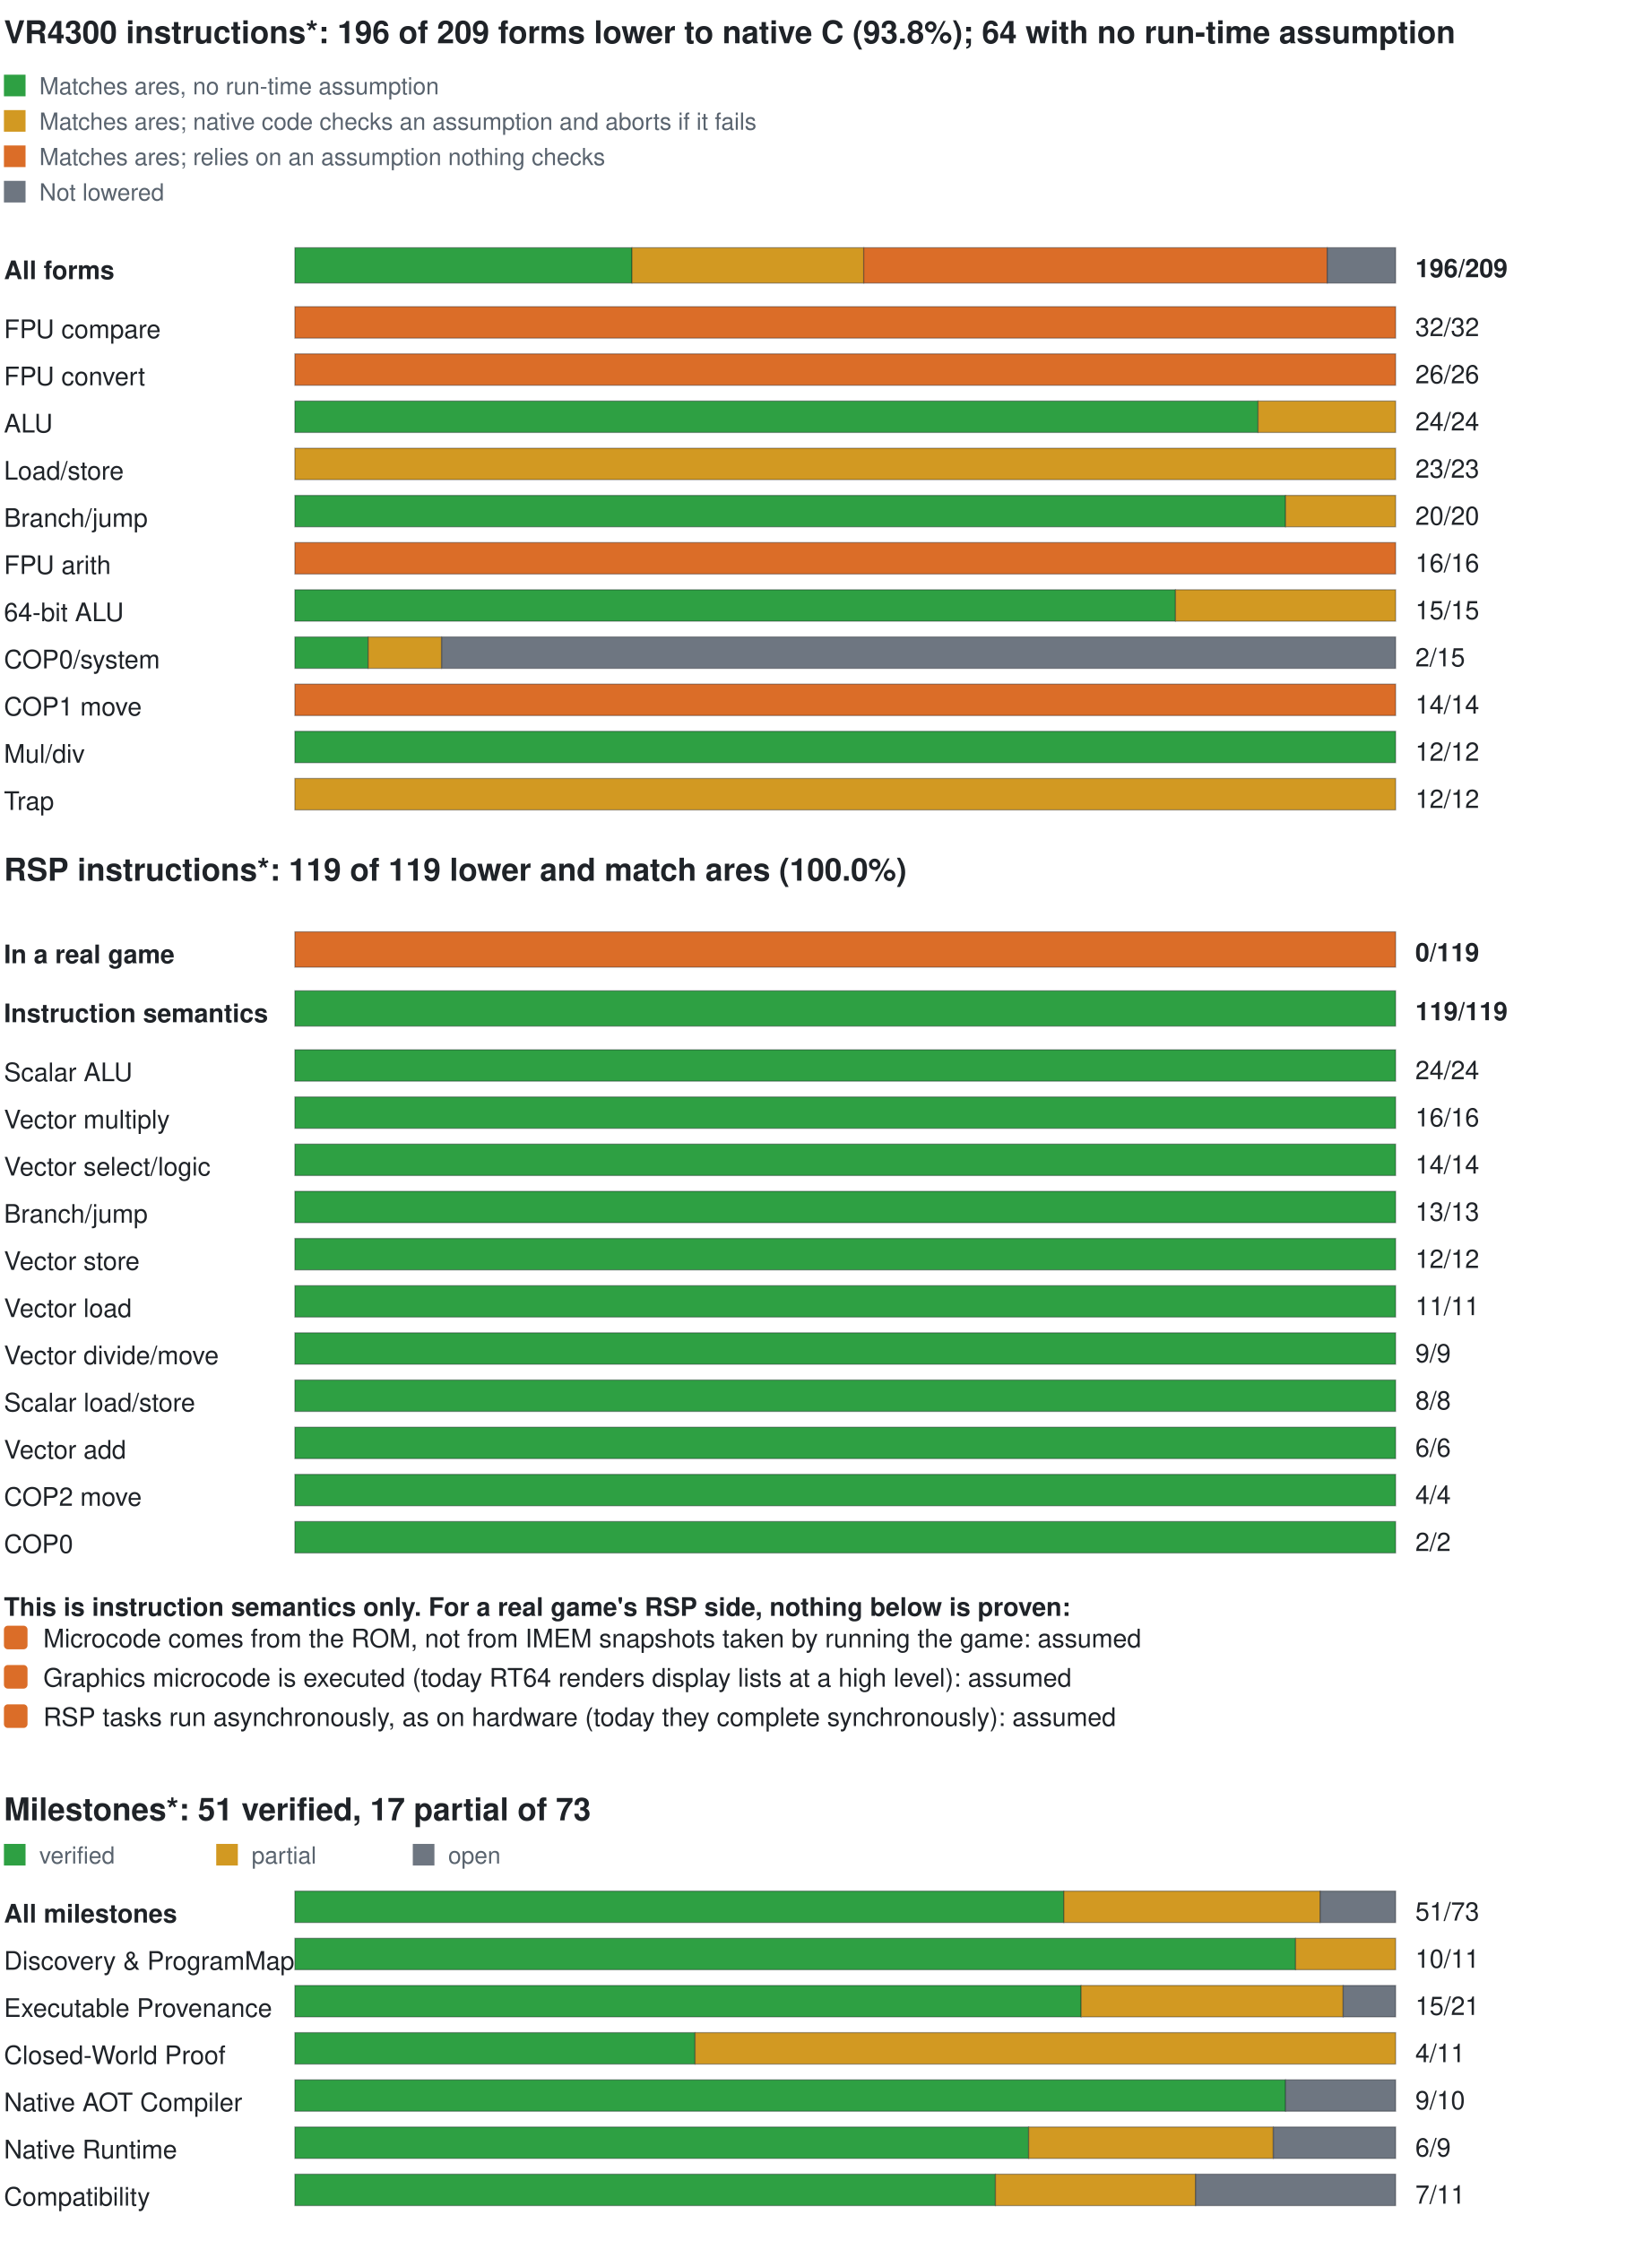
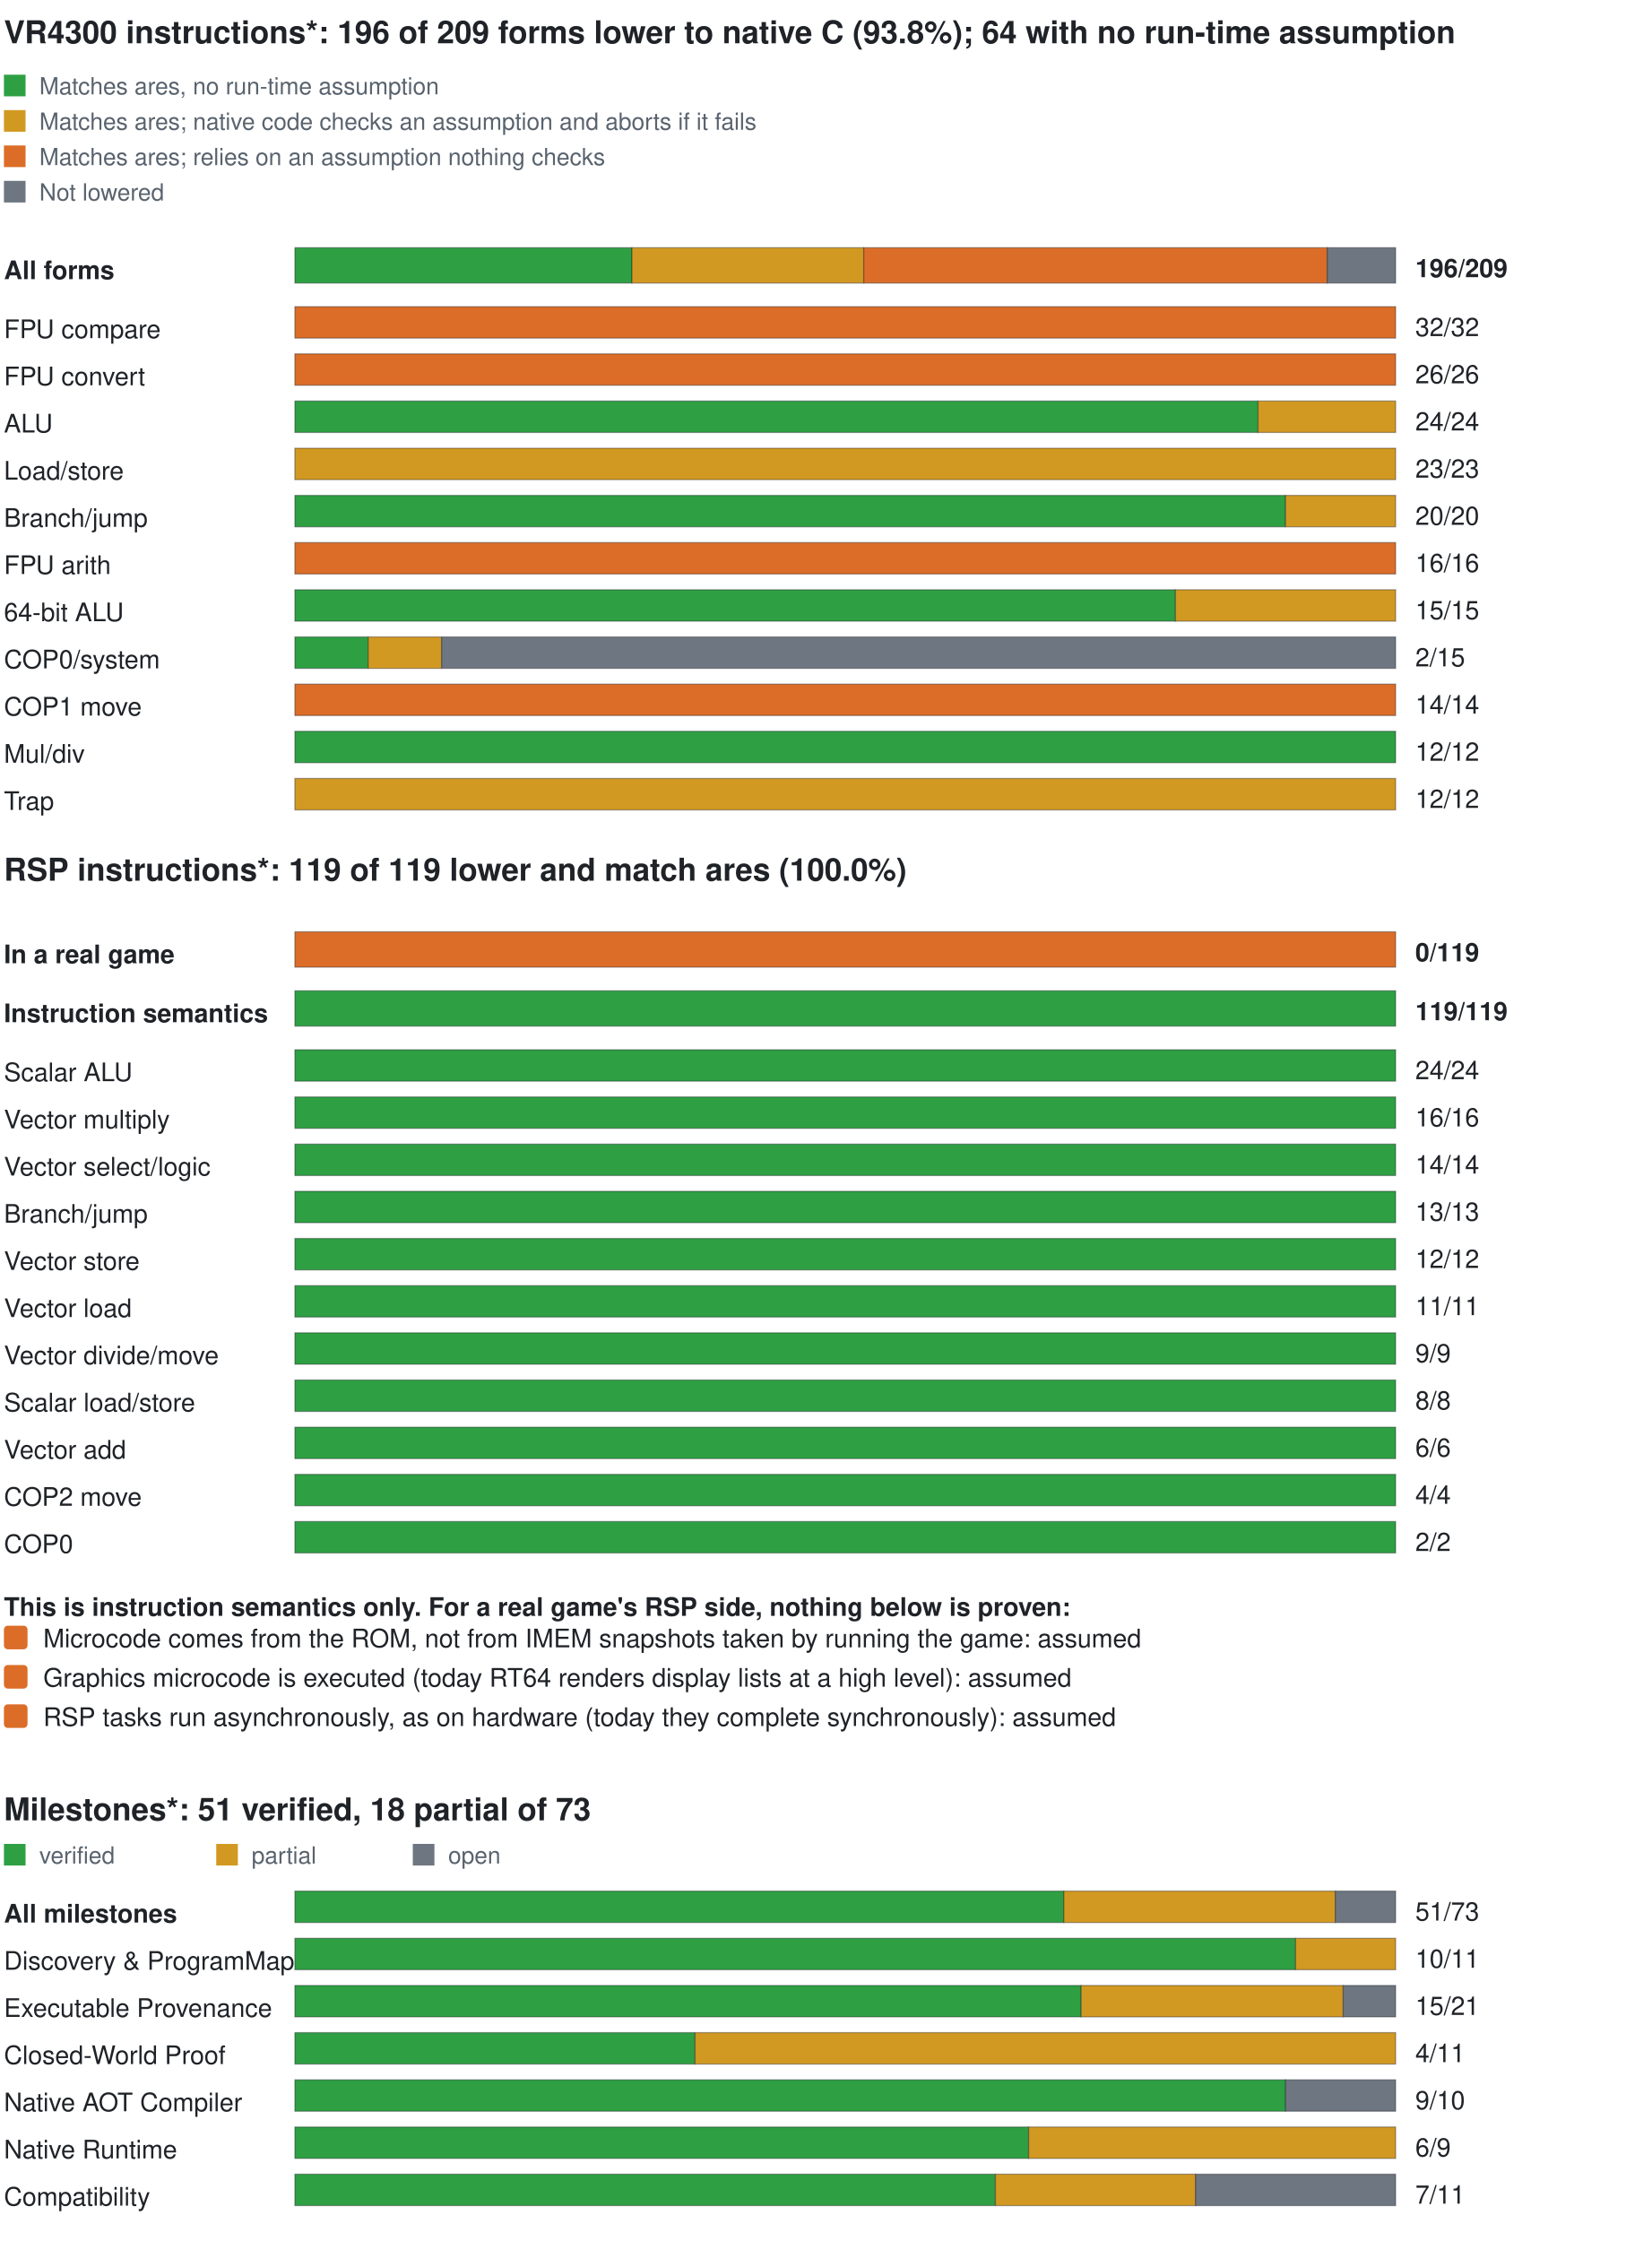
<svg xmlns="http://www.w3.org/2000/svg" viewBox="0 0 840 1140" width="840" height="1140" role="img" aria-label="Plaid coverage and assumptions">
  <style>text{font-family:-apple-system,"Segoe UI",Helvetica,Arial,sans-serif;fill:#1f2328}.h{font-size:16px;font-weight:600}.b{font-size:13px;font-weight:600}.t{font-size:13px}.s{font-size:12px;fill:#59636e}@media (prefers-color-scheme:dark){text{fill:#e6edf3}.s{fill:#9198a1}}</style>
  <text x="2" y="22" class="h">VR4300 instructions*: 196 of 209 forms lower to native C (93.8%); 64 with no run-time assumption</text>
  <rect x="2" y="38" width="11" height="11" fill="#2ea043" />
  <text x="20" y="48" class="s">Matches ares, no run-time assumption</text>
  <rect x="2" y="56" width="11" height="11" fill="#d29922" />
  <text x="20" y="66" class="s">Matches ares; native code checks an assumption and aborts if it fails</text>
  <rect x="2" y="74" width="11" height="11" fill="#db6d28" />
  <text x="20" y="84" class="s">Matches ares; relies on an assumption nothing checks</text>
  <rect x="2" y="92" width="11" height="11" fill="#6e7681" />
  <text x="20" y="102" class="s">Not lowered</text>
  <text x="2" y="142" class="b">All forms</text>
  <rect x="150.0" y="126" width="171.5" height="18" fill="#2ea043" stroke="#0d1117" stroke-opacity=".35" stroke-width=".6" />
  <rect x="321.5" y="126" width="117.9" height="18" fill="#d29922" stroke="#0d1117" stroke-opacity=".35" stroke-width=".6" />
  <rect x="439.4" y="126" width="235.8" height="18" fill="#db6d28" stroke="#0d1117" stroke-opacity=".35" stroke-width=".6" />
  <rect x="675.2" y="126" width="34.8" height="18" fill="#6e7681" stroke="#0d1117" stroke-opacity=".35" stroke-width=".6" />
  <text x="720" y="141" class="b">196/209</text>
  <text x="2" y="172" class="t">FPU compare</text>
  <rect x="150.0" y="156" width="560.0" height="16" fill="#db6d28" stroke="#0d1117" stroke-opacity=".35" stroke-width=".6" />
  <text x="720" y="171" class="t">32/32</text>
  <text x="2" y="196" class="t">FPU convert</text>
  <rect x="150.0" y="180" width="560.0" height="16" fill="#db6d28" stroke="#0d1117" stroke-opacity=".35" stroke-width=".6" />
  <text x="720" y="195" class="t">26/26</text>
  <text x="2" y="220" class="t">ALU</text>
  <rect x="150.0" y="204" width="490.0" height="16" fill="#2ea043" stroke="#0d1117" stroke-opacity=".35" stroke-width=".6" />
  <rect x="640.0" y="204" width="70.0" height="16" fill="#d29922" stroke="#0d1117" stroke-opacity=".35" stroke-width=".6" />
  <text x="720" y="219" class="t">24/24</text>
  <text x="2" y="244" class="t">Load/store</text>
  <rect x="150.0" y="228" width="560.0" height="16" fill="#d29922" stroke="#0d1117" stroke-opacity=".35" stroke-width=".6" />
  <text x="720" y="243" class="t">23/23</text>
  <text x="2" y="268" class="t">Branch/jump</text>
  <rect x="150.0" y="252" width="504.0" height="16" fill="#2ea043" stroke="#0d1117" stroke-opacity=".35" stroke-width=".6" />
  <rect x="654.0" y="252" width="56.0" height="16" fill="#d29922" stroke="#0d1117" stroke-opacity=".35" stroke-width=".6" />
  <text x="720" y="267" class="t">20/20</text>
  <text x="2" y="292" class="t">FPU arith</text>
  <rect x="150.0" y="276" width="560.0" height="16" fill="#db6d28" stroke="#0d1117" stroke-opacity=".35" stroke-width=".6" />
  <text x="720" y="291" class="t">16/16</text>
  <text x="2" y="316" class="t">64-bit ALU</text>
  <rect x="150.0" y="300" width="448.0" height="16" fill="#2ea043" stroke="#0d1117" stroke-opacity=".35" stroke-width=".6" />
  <rect x="598.0" y="300" width="112.0" height="16" fill="#d29922" stroke="#0d1117" stroke-opacity=".35" stroke-width=".6" />
  <text x="720" y="315" class="t">15/15</text>
  <text x="2" y="340" class="t">COP0/system</text>
  <rect x="150.0" y="324" width="37.3" height="16" fill="#2ea043" stroke="#0d1117" stroke-opacity=".35" stroke-width=".6" />
  <rect x="187.3" y="324" width="37.3" height="16" fill="#d29922" stroke="#0d1117" stroke-opacity=".35" stroke-width=".6" />
  <rect x="224.7" y="324" width="485.3" height="16" fill="#6e7681" stroke="#0d1117" stroke-opacity=".35" stroke-width=".6" />
  <text x="720" y="339" class="t">2/15</text>
  <text x="2" y="364" class="t">COP1 move</text>
  <rect x="150.0" y="348" width="560.0" height="16" fill="#db6d28" stroke="#0d1117" stroke-opacity=".35" stroke-width=".6" />
  <text x="720" y="363" class="t">14/14</text>
  <text x="2" y="388" class="t">Mul/div</text>
  <rect x="150.0" y="372" width="560.0" height="16" fill="#2ea043" stroke="#0d1117" stroke-opacity=".35" stroke-width=".6" />
  <text x="720" y="387" class="t">12/12</text>
  <text x="2" y="412" class="t">Trap</text>
  <rect x="150.0" y="396" width="560.0" height="16" fill="#d29922" stroke="#0d1117" stroke-opacity=".35" stroke-width=".6" />
  <text x="720" y="411" class="t">12/12</text>
  <text x="2" y="448" class="h">RSP instructions*: 119 of 119 lower and match ares (100.0%)</text>
  <text x="2" y="490" class="b">In a real game</text>
  <rect x="150.0" y="474" width="560.0" height="18" fill="#db6d28" stroke="#0d1117" stroke-opacity=".35" stroke-width=".6" />
  <text x="720" y="489" class="b">0/119</text>
  <text x="2" y="520" class="b">Instruction semantics</text>
  <rect x="150.0" y="504" width="560.0" height="18" fill="#2ea043" stroke="#0d1117" stroke-opacity=".35" stroke-width=".6" />
  <text x="720" y="519" class="b">119/119</text>
  <text x="2" y="550" class="t">Scalar ALU</text>
  <rect x="150.0" y="534" width="560.0" height="16" fill="#2ea043" stroke="#0d1117" stroke-opacity=".35" stroke-width=".6" />
  <text x="720" y="549" class="t">24/24</text>
  <text x="2" y="574" class="t">Vector multiply</text>
  <rect x="150.0" y="558" width="560.0" height="16" fill="#2ea043" stroke="#0d1117" stroke-opacity=".35" stroke-width=".6" />
  <text x="720" y="573" class="t">16/16</text>
  <text x="2" y="598" class="t">Vector select/logic</text>
  <rect x="150.0" y="582" width="560.0" height="16" fill="#2ea043" stroke="#0d1117" stroke-opacity=".35" stroke-width=".6" />
  <text x="720" y="597" class="t">14/14</text>
  <text x="2" y="622" class="t">Branch/jump</text>
  <rect x="150.0" y="606" width="560.0" height="16" fill="#2ea043" stroke="#0d1117" stroke-opacity=".35" stroke-width=".6" />
  <text x="720" y="621" class="t">13/13</text>
  <text x="2" y="646" class="t">Vector store</text>
  <rect x="150.0" y="630" width="560.0" height="16" fill="#2ea043" stroke="#0d1117" stroke-opacity=".35" stroke-width=".6" />
  <text x="720" y="645" class="t">12/12</text>
  <text x="2" y="670" class="t">Vector load</text>
  <rect x="150.0" y="654" width="560.0" height="16" fill="#2ea043" stroke="#0d1117" stroke-opacity=".35" stroke-width=".6" />
  <text x="720" y="669" class="t">11/11</text>
  <text x="2" y="694" class="t">Vector divide/move</text>
  <rect x="150.0" y="678" width="560.0" height="16" fill="#2ea043" stroke="#0d1117" stroke-opacity=".35" stroke-width=".6" />
  <text x="720" y="693" class="t">9/9</text>
  <text x="2" y="718" class="t">Scalar load/store</text>
  <rect x="150.0" y="702" width="560.0" height="16" fill="#2ea043" stroke="#0d1117" stroke-opacity=".35" stroke-width=".6" />
  <text x="720" y="717" class="t">8/8</text>
  <text x="2" y="742" class="t">Vector add</text>
  <rect x="150.0" y="726" width="560.0" height="16" fill="#2ea043" stroke="#0d1117" stroke-opacity=".35" stroke-width=".6" />
  <text x="720" y="741" class="t">6/6</text>
  <text x="2" y="766" class="t">COP2 move</text>
  <rect x="150.0" y="750" width="560.0" height="16" fill="#2ea043" stroke="#0d1117" stroke-opacity=".35" stroke-width=".6" />
  <text x="720" y="765" class="t">4/4</text>
  <text x="2" y="790" class="t">COP0</text>
  <rect x="150.0" y="774" width="560.0" height="16" fill="#2ea043" stroke="#0d1117" stroke-opacity=".35" stroke-width=".6" />
  <text x="720" y="789" class="t">2/2</text>
  <text x="2" y="822" class="b">This is instruction semantics only. For a real game's RSP side, nothing below is proven:</text>
  <rect x="2" y="827" width="12" height="12" rx="2" fill="#db6d28" />
  <text x="22" y="838" class="t">Microcode comes from the ROM, not from IMEM snapshots taken by running the game: assumed</text>
  <rect x="2" y="847" width="12" height="12" rx="2" fill="#db6d28" />
  <text x="22" y="858" class="t">Graphics microcode is executed (today RT64 renders display lists at a high level): assumed</text>
  <rect x="2" y="867" width="12" height="12" rx="2" fill="#db6d28" />
  <text x="22" y="878" class="t">RSP tasks run asynchronously, as on hardware (today they complete synchronously): assumed</text>
-   <text x="2" y="926" class="h">Milestones*: 51 verified, 17 partial of 73</text>
+   <text x="2" y="926" class="h">Milestones*: 51 verified, 18 partial of 73</text>
  <rect x="2" y="938" width="11" height="11" fill="#2ea043" />
  <text x="20" y="948" class="s">verified</text>
  <rect x="110" y="938" width="11" height="11" fill="#d29922" />
  <text x="128" y="948" class="s">partial</text>
  <rect x="210" y="938" width="11" height="11" fill="#6e7681" />
  <text x="228" y="948" class="s">open</text>
  <text x="2" y="978" class="b">All milestones</text>
  <rect x="150.0" y="962" width="391.2" height="16" fill="#2ea043" stroke="#0d1117" stroke-opacity=".35" stroke-width=".6" />
-   <rect x="541.2" y="962" width="130.4" height="16" fill="#d29922" stroke="#0d1117" stroke-opacity=".35" stroke-width=".6" />
-   <rect x="671.6" y="962" width="38.4" height="16" fill="#6e7681" stroke="#0d1117" stroke-opacity=".35" stroke-width=".6" />
+   <rect x="541.2" y="962" width="138.1" height="16" fill="#d29922" stroke="#0d1117" stroke-opacity=".35" stroke-width=".6" />
+   <rect x="679.3" y="962" width="30.7" height="16" fill="#6e7681" stroke="#0d1117" stroke-opacity=".35" stroke-width=".6" />
  <text x="720" y="977" class="t">51/73</text>
  <text x="2" y="1002" class="t">Discovery &amp; ProgramMap</text>
  <rect x="150.0" y="986" width="509.1" height="16" fill="#2ea043" stroke="#0d1117" stroke-opacity=".35" stroke-width=".6" />
  <rect x="659.1" y="986" width="50.9" height="16" fill="#d29922" stroke="#0d1117" stroke-opacity=".35" stroke-width=".6" />
  <text x="720" y="1001" class="t">10/11</text>
  <text x="2" y="1026" class="t">Executable Provenance</text>
  <rect x="150.0" y="1010" width="400.0" height="16" fill="#2ea043" stroke="#0d1117" stroke-opacity=".35" stroke-width=".6" />
  <rect x="550.0" y="1010" width="133.3" height="16" fill="#d29922" stroke="#0d1117" stroke-opacity=".35" stroke-width=".6" />
  <rect x="683.3" y="1010" width="26.7" height="16" fill="#6e7681" stroke="#0d1117" stroke-opacity=".35" stroke-width=".6" />
  <text x="720" y="1025" class="t">15/21</text>
  <text x="2" y="1050" class="t">Closed-World Proof</text>
  <rect x="150.0" y="1034" width="203.6" height="16" fill="#2ea043" stroke="#0d1117" stroke-opacity=".35" stroke-width=".6" />
  <rect x="353.6" y="1034" width="356.4" height="16" fill="#d29922" stroke="#0d1117" stroke-opacity=".35" stroke-width=".6" />
  <text x="720" y="1049" class="t">4/11</text>
  <text x="2" y="1074" class="t">Native AOT Compiler</text>
  <rect x="150.0" y="1058" width="504.0" height="16" fill="#2ea043" stroke="#0d1117" stroke-opacity=".35" stroke-width=".6" />
  <rect x="654.0" y="1058" width="56.0" height="16" fill="#6e7681" stroke="#0d1117" stroke-opacity=".35" stroke-width=".6" />
  <text x="720" y="1073" class="t">9/10</text>
  <text x="2" y="1098" class="t">Native Runtime</text>
  <rect x="150.0" y="1082" width="373.3" height="16" fill="#2ea043" stroke="#0d1117" stroke-opacity=".35" stroke-width=".6" />
-   <rect x="523.3" y="1082" width="124.4" height="16" fill="#d29922" stroke="#0d1117" stroke-opacity=".35" stroke-width=".6" />
-   <rect x="647.8" y="1082" width="62.2" height="16" fill="#6e7681" stroke="#0d1117" stroke-opacity=".35" stroke-width=".6" />
+   <rect x="523.3" y="1082" width="186.7" height="16" fill="#d29922" stroke="#0d1117" stroke-opacity=".35" stroke-width=".6" />
  <text x="720" y="1097" class="t">6/9</text>
  <text x="2" y="1122" class="t">Compatibility</text>
  <rect x="150.0" y="1106" width="356.4" height="16" fill="#2ea043" stroke="#0d1117" stroke-opacity=".35" stroke-width=".6" />
  <rect x="506.4" y="1106" width="101.8" height="16" fill="#d29922" stroke="#0d1117" stroke-opacity=".35" stroke-width=".6" />
  <rect x="608.2" y="1106" width="101.8" height="16" fill="#6e7681" stroke="#0d1117" stroke-opacity=".35" stroke-width=".6" />
  <text x="720" y="1121" class="t">7/11</text>
</svg>
